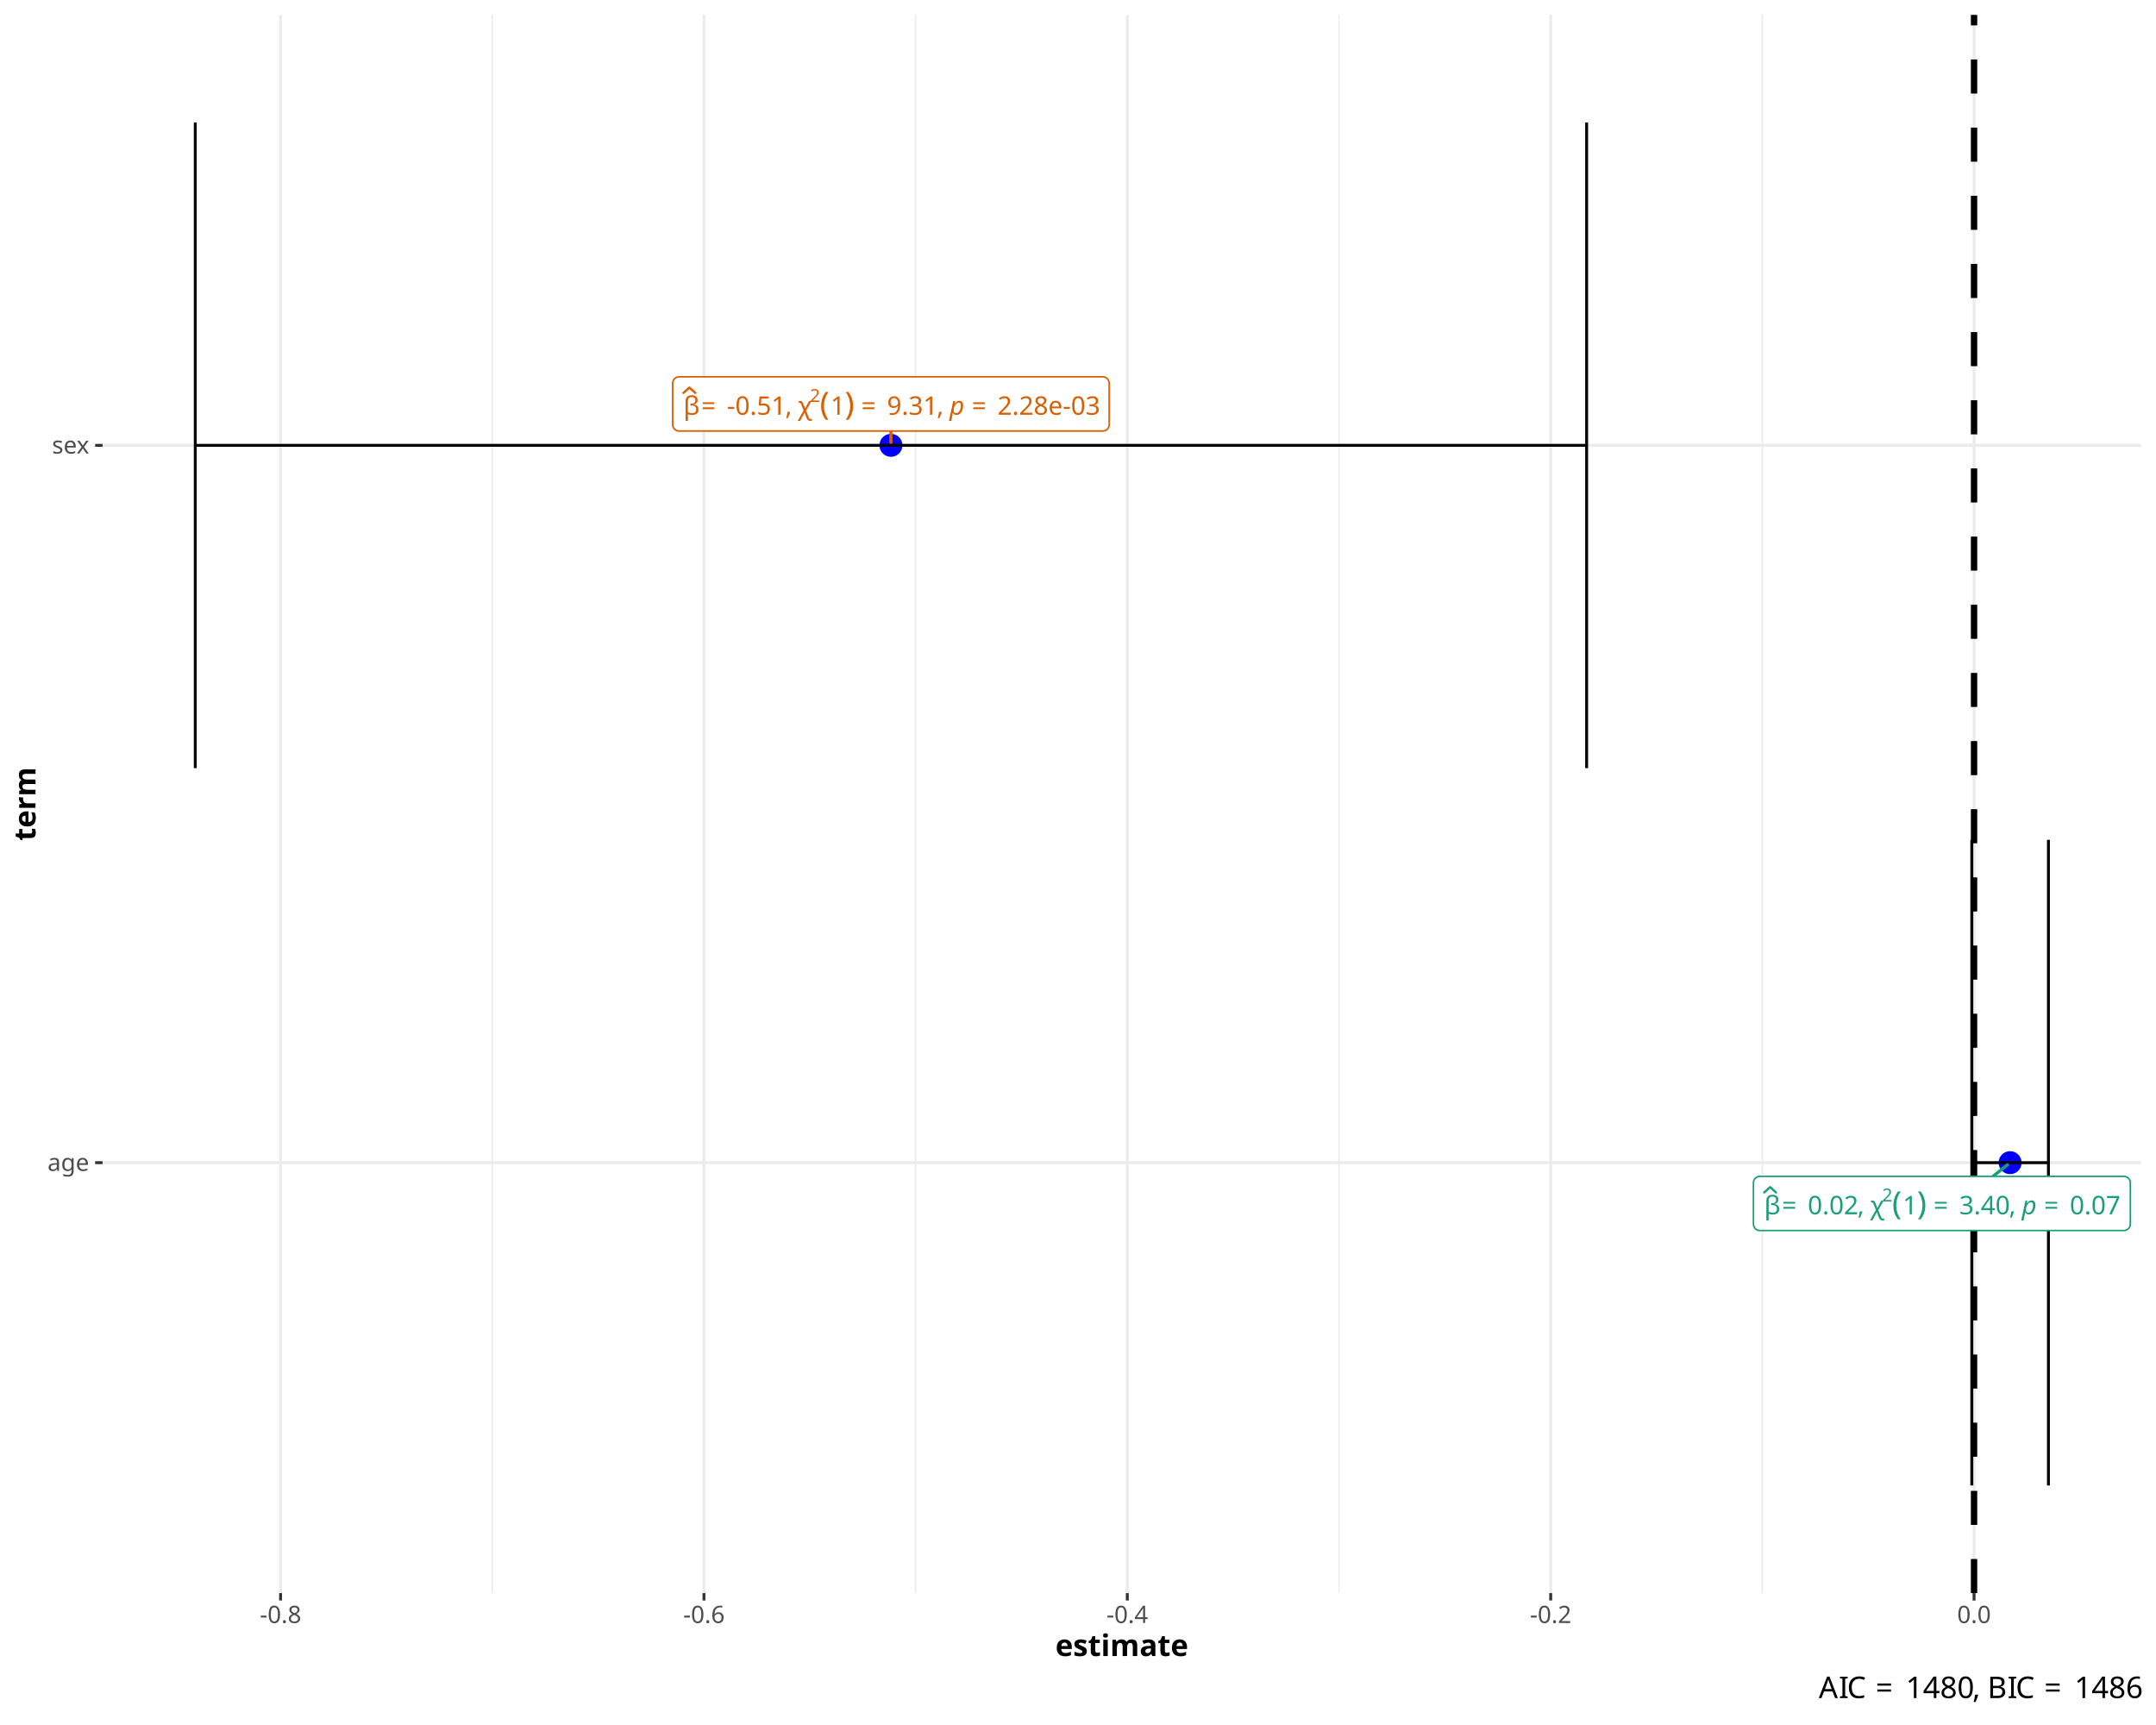
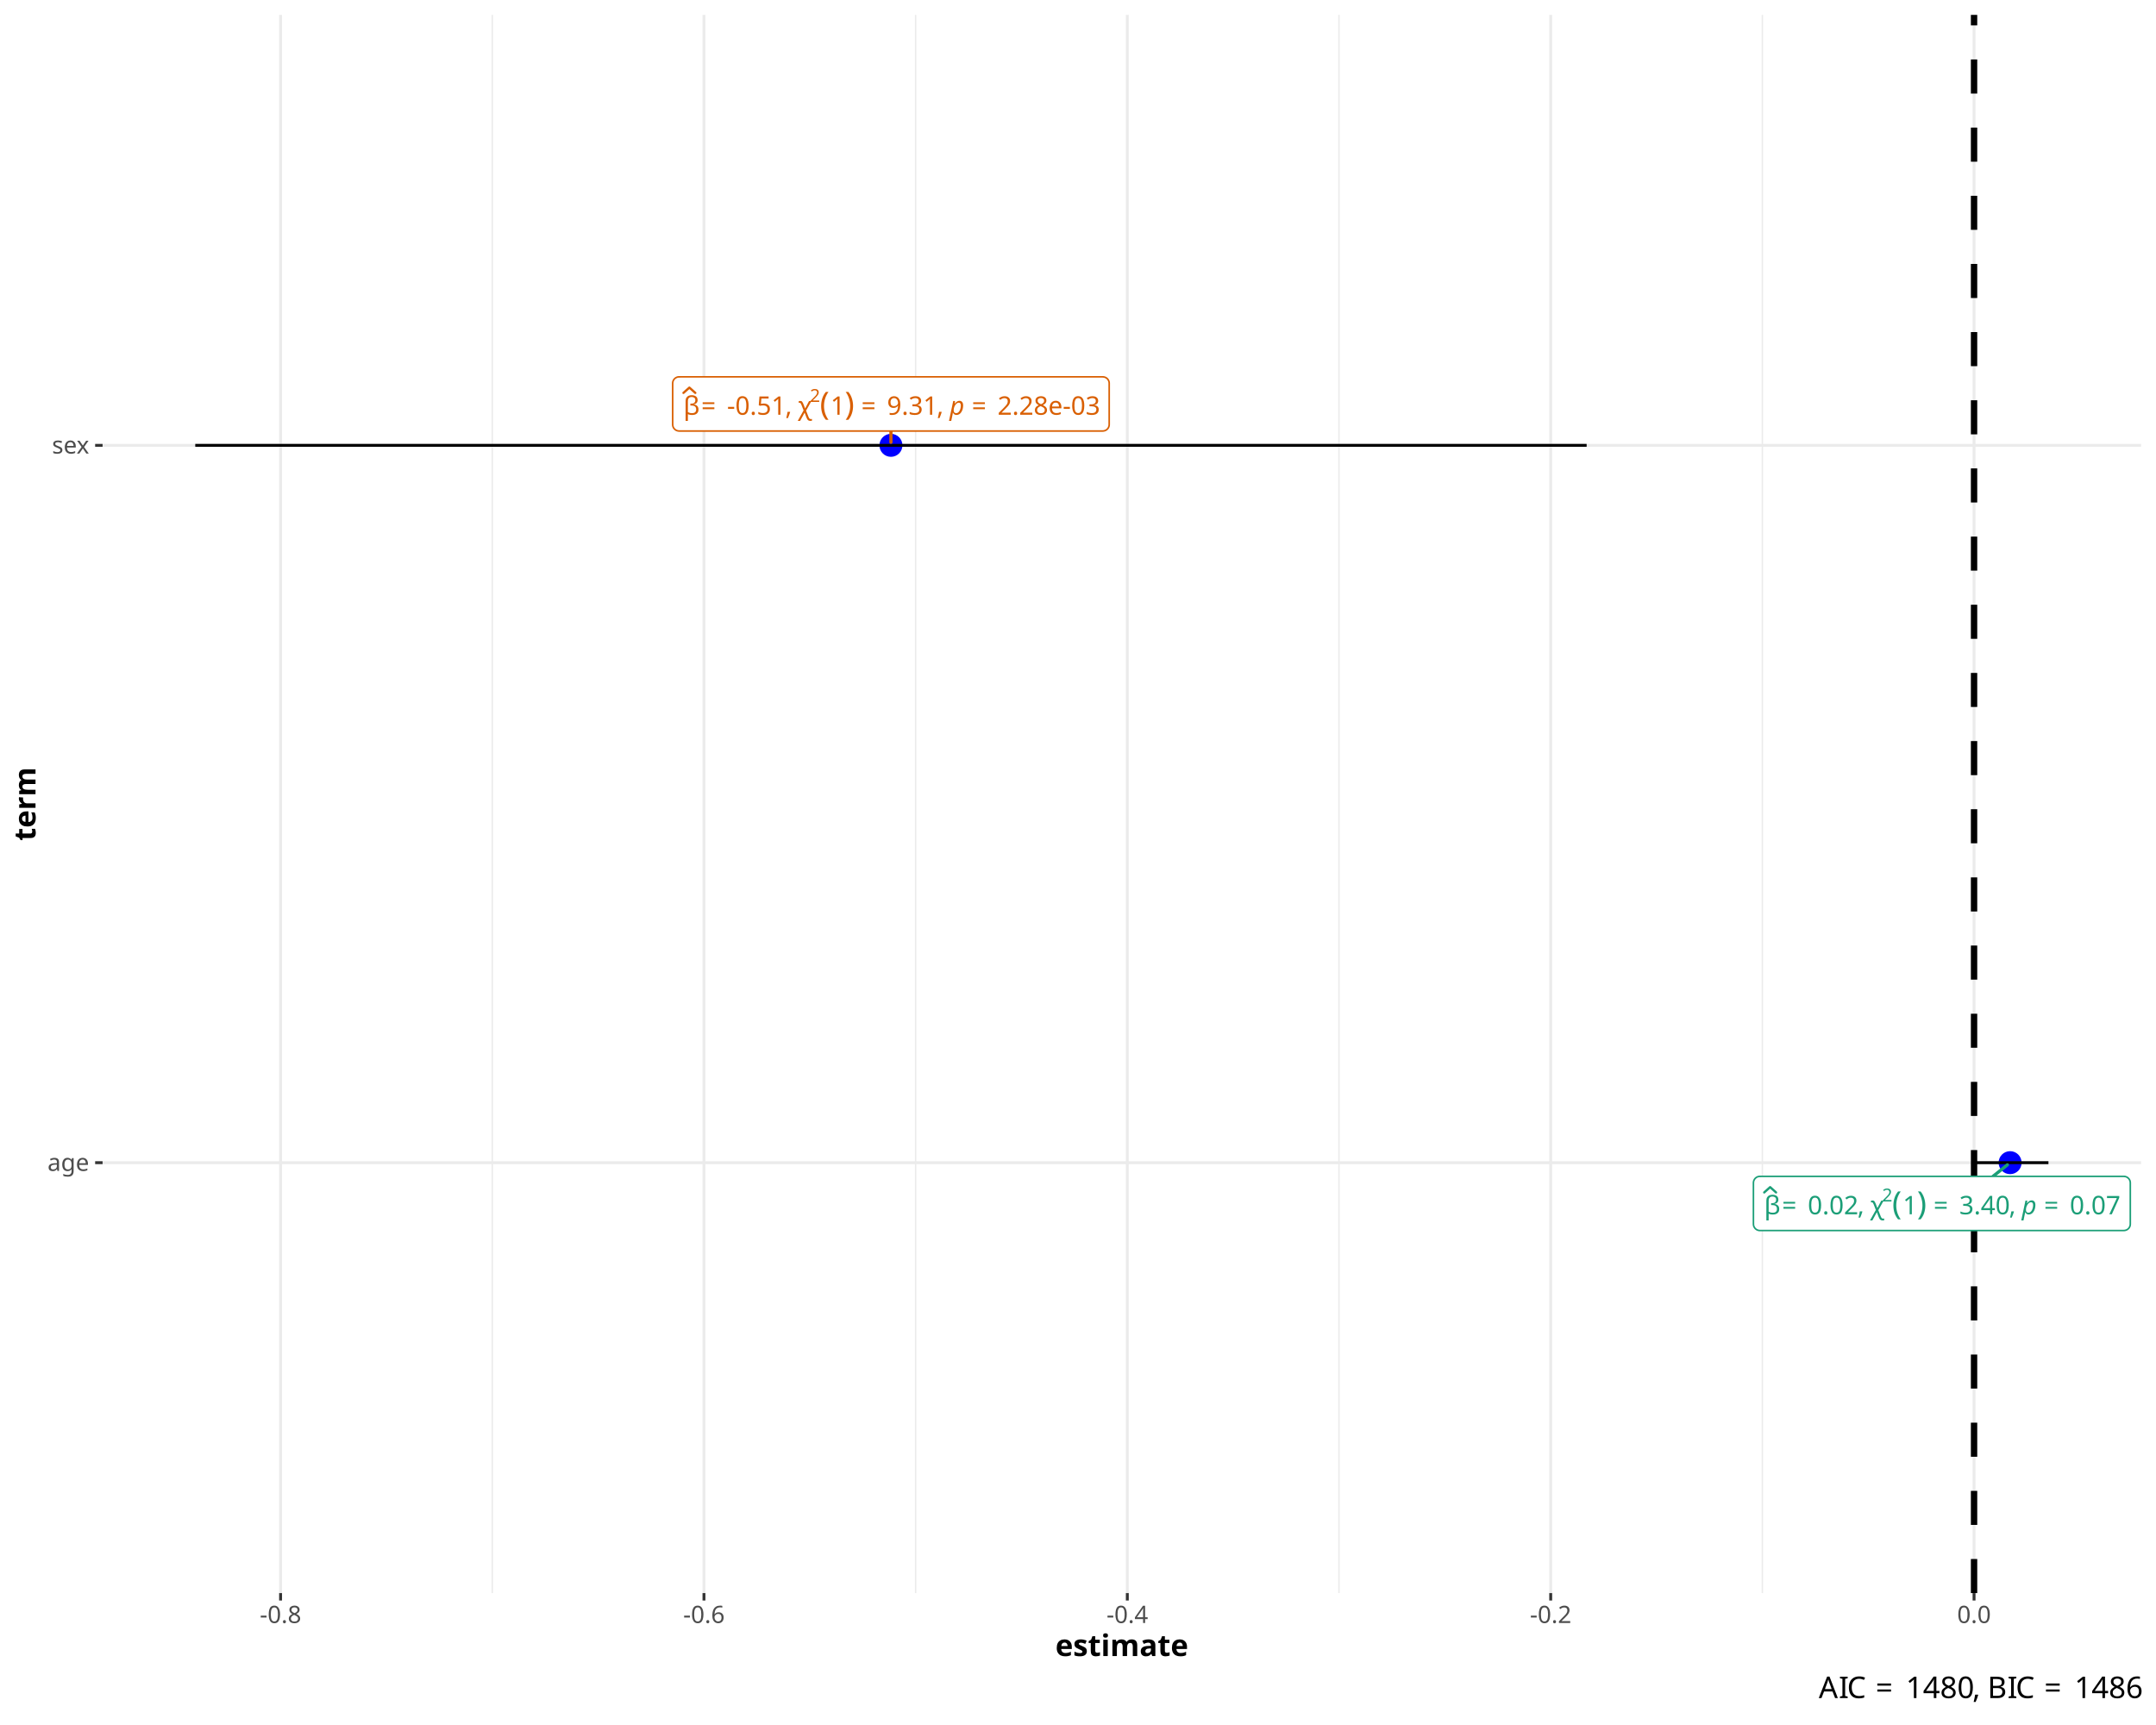
<svg xmlns="http://www.w3.org/2000/svg" class="svglite" data-engine-version="2.0" width="720.00pt" height="576.00pt" viewBox="0 0 720.00 576.00">
  <defs>
    <style type="text/css">
    .svglite line, .svglite polyline, .svglite polygon, .svglite path, .svglite rect, .svglite circle {
      fill: none;
      stroke: #000000;
      stroke-linecap: round;
      stroke-linejoin: round;
      stroke-miterlimit: 10.00;
    }
  </style>
  </defs>
  <rect width="100%" height="100%" style="stroke: none; fill: #FFFFFF;" />
  <defs>
    <clipPath id="cpMC4wMHw3MjAuMDB8MC4wMHw1NzYuMDA=">
      <rect x="0.00" y="0.00" width="720.00" height="576.00" />
    </clipPath>
  </defs>
  <g clip-path="url(#cpMC4wMHw3MjAuMDB8MC4wMHw1NzYuMDA=)">
    <rect x="0.00" y="0.00" width="720.00" height="576.00" style="stroke-width: 0.97; stroke: #FFFFFF; fill: #FFFFFF;" />
  </g>
  <defs>
    <clipPath id="cpMzQuMjZ8NzE1LjAyfDQuOTh8NTMxLjk1">
      <rect x="34.26" y="4.98" width="680.76" height="526.97" />
    </clipPath>
  </defs>
  <g clip-path="url(#cpMzQuMjZ8NzE1LjAyfDQuOTh8NTMxLjk1)">
    <rect x="34.26" y="4.98" width="680.76" height="526.97" style="stroke-width: 0.97; stroke: none; fill: #FFFFFF;" />
    <polyline points="164.40,531.95 164.40,4.98 " style="stroke-width: 0.48; stroke: #EBEBEB; stroke-linecap: butt;" />
    <polyline points="305.78,531.95 305.78,4.98 " style="stroke-width: 0.48; stroke: #EBEBEB; stroke-linecap: butt;" />
    <polyline points="447.16,531.95 447.16,4.98 " style="stroke-width: 0.48; stroke: #EBEBEB; stroke-linecap: butt;" />
    <polyline points="588.55,531.95 588.55,4.98 " style="stroke-width: 0.48; stroke: #EBEBEB; stroke-linecap: butt;" />
    <polyline points="34.26,388.23 715.02,388.23 " style="stroke-width: 0.97; stroke: #EBEBEB; stroke-linecap: butt;" />
    <polyline points="34.26,148.70 715.02,148.70 " style="stroke-width: 0.97; stroke: #EBEBEB; stroke-linecap: butt;" />
    <polyline points="93.70,531.95 93.70,4.98 " style="stroke-width: 0.97; stroke: #EBEBEB; stroke-linecap: butt;" />
    <polyline points="235.09,531.95 235.09,4.98 " style="stroke-width: 0.97; stroke: #EBEBEB; stroke-linecap: butt;" />
    <polyline points="376.47,531.95 376.47,4.98 " style="stroke-width: 0.97; stroke: #EBEBEB; stroke-linecap: butt;" />
    <polyline points="517.86,531.95 517.86,4.98 " style="stroke-width: 0.97; stroke: #EBEBEB; stroke-linecap: butt;" />
    <polyline points="659.24,531.95 659.24,4.98 " style="stroke-width: 0.97; stroke: #EBEBEB; stroke-linecap: butt;" />
    <circle cx="671.28" cy="388.23" r="3.52" style="stroke-width: 0.64; stroke: #0000FF; fill: #0000FF;" />
    <circle cx="297.53" cy="148.70" r="3.52" style="stroke-width: 0.64; stroke: #0000FF; fill: #0000FF;" />
-     <polyline points="684.08,496.02 684.08,280.44 " style="stroke-width: 0.97; stroke-linecap: butt;" />
+     <polyline points="684.08,388.23 684.08,388.23 " style="stroke-width: 0.97; stroke-linecap: butt;" />
    <polyline points="684.08,388.23 658.49,388.23 " style="stroke-width: 0.97; stroke-linecap: butt;" />
-     <polyline points="658.49,496.02 658.49,280.44 " style="stroke-width: 0.97; stroke-linecap: butt;" />
-     <polyline points="529.86,256.49 529.86,40.91 " style="stroke-width: 0.97; stroke-linecap: butt;" />
+     <polyline points="658.49,388.23 658.49,388.23 " style="stroke-width: 0.97; stroke-linecap: butt;" />
+     <polyline points="529.86,148.70 529.86,148.70 " style="stroke-width: 0.97; stroke-linecap: butt;" />
    <polyline points="529.86,148.70 65.21,148.70 " style="stroke-width: 0.97; stroke-linecap: butt;" />
-     <polyline points="65.21,256.49 65.21,40.91 " style="stroke-width: 0.97; stroke-linecap: butt;" />
+     <polyline points="65.21,148.70 65.21,148.70 " style="stroke-width: 0.97; stroke-linecap: butt;" />
    <line x1="659.24" y1="531.95" x2="659.24" y2="4.98" style="stroke-width: 2.13; stroke-dasharray: 11.38,11.38; stroke-linecap: butt;" />
    <line x1="665.56" y1="392.80" x2="670.37" y2="388.96" style="stroke-width: 1.07; stroke: #1B9E77;" />
    <line x1="297.53" y1="143.92" x2="297.53" y2="147.68" style="stroke-width: 1.07; stroke: #D95F02;" />
    <polygon points="587.72,410.89 709.26,410.89 709.17,410.89 709.52,410.87 709.86,410.80 710.18,410.68 710.49,410.51 710.75,410.29 710.99,410.03 711.17,409.73 711.31,409.41 711.39,409.08 711.42,408.73 711.42,408.73 711.42,394.96 711.42,394.96 711.39,394.62 711.31,394.28 711.17,393.96 710.99,393.67 710.75,393.41 710.49,393.19 710.18,393.01 709.86,392.89 709.52,392.82 709.26,392.80 587.72,392.80 587.98,392.82 587.63,392.80 587.29,392.85 586.96,392.94 586.64,393.09 586.35,393.29 586.10,393.53 585.90,393.81 585.73,394.12 585.62,394.45 585.57,394.79 585.56,394.96 585.56,408.73 585.57,408.56 585.57,408.90 585.62,409.25 585.73,409.58 585.90,409.88 586.10,410.16 586.35,410.40 586.64,410.60 586.96,410.75 587.29,410.85 587.63,410.89 " style="stroke-width: 0.53; stroke: #1B9E77; fill: #FFFFFF;" />
    <text x="589.16" y="405.47" style="font-size: 8.54px; fill: #1B9E77; font-family: sans;" textLength="3.96px" lengthAdjust="spacingAndGlyphs">β</text>
    <polyline points="589.16,398.17 591.14,396.40 593.12,398.17 " style="stroke-width: 0.75; stroke: #1B9E77;" />
    <text x="595.10" y="405.47" style="font-size: 8.54px; fill: #1B9E77; font-family: sans;" textLength="6.63px" lengthAdjust="spacingAndGlyphs">=</text>
    <text x="603.70" y="405.47" style="font-size: 8.54px; fill: #1B9E77; font-family: sans;" textLength="16.61px" lengthAdjust="spacingAndGlyphs">0.02</text>
    <text x="620.31" y="405.47" style="font-size: 8.54px; fill: #1B9E77; font-family: sans;" textLength="2.14px" lengthAdjust="spacingAndGlyphs">,</text>
    <text x="622.45" y="405.47" style="font-size: 8.54px; fill: #1B9E77; font-family: sans;" textLength="2.14px" lengthAdjust="spacingAndGlyphs"> </text>
    <text x="624.58" y="405.47" style="font-size: 8.54px; fill: #1B9E77; font-family: sans;" textLength="3.97px" lengthAdjust="spacingAndGlyphs">χ</text>
    <text x="628.55" y="401.18" style="font-size: 5.98px; fill: #1B9E77; font-family: sans;" textLength="3.32px" lengthAdjust="spacingAndGlyphs">2</text>
    <text x="631.88" y="405.47" style="font-size: 10.67px; fill: #1B9E77; font-family: sans;" textLength="3.55px" lengthAdjust="spacingAndGlyphs">(</text>
    <text x="635.43" y="405.47" style="font-size: 8.54px; fill: #1B9E77; font-family: sans;" textLength="4.75px" lengthAdjust="spacingAndGlyphs">1</text>
    <text x="640.18" y="405.47" style="font-size: 10.67px; fill: #1B9E77; font-family: sans;" textLength="3.55px" lengthAdjust="spacingAndGlyphs">)</text>
    <text x="645.70" y="405.47" style="font-size: 8.54px; fill: #1B9E77; font-family: sans;" textLength="6.63px" lengthAdjust="spacingAndGlyphs">=</text>
    <text x="654.30" y="405.47" style="font-size: 8.54px; fill: #1B9E77; font-family: sans;" textLength="16.61px" lengthAdjust="spacingAndGlyphs">3.40</text>
    <text x="670.92" y="405.47" style="font-size: 8.54px; fill: #1B9E77; font-family: sans;" textLength="2.14px" lengthAdjust="spacingAndGlyphs">,</text>
    <text x="673.05" y="405.47" style="font-size: 8.54px; fill: #1B9E77; font-family: sans;" textLength="2.14px" lengthAdjust="spacingAndGlyphs"> </text>
    <text x="675.19" y="405.47" style="font-size: 8.54px; font-style: italic; fill: #1B9E77; font-family: sans;" textLength="4.75px" lengthAdjust="spacingAndGlyphs">p</text>
    <text x="682.60" y="405.47" style="font-size: 8.54px; fill: #1B9E77; font-family: sans;" textLength="6.63px" lengthAdjust="spacingAndGlyphs">=</text>
    <text x="691.20" y="405.47" style="font-size: 8.54px; fill: #1B9E77; font-family: sans;" textLength="16.61px" lengthAdjust="spacingAndGlyphs">0.07</text>
    <polygon points="226.80,143.92 368.26,143.92 368.18,143.92 368.52,143.90 368.87,143.83 369.19,143.71 369.49,143.54 369.76,143.32 369.99,143.06 370.18,142.76 370.31,142.44 370.40,142.10 370.42,141.76 370.42,141.76 370.42,127.99 370.42,127.99 370.40,127.64 370.31,127.31 370.18,126.99 369.99,126.69 369.76,126.43 369.49,126.21 369.19,126.04 368.87,125.92 368.52,125.85 368.26,125.83 226.80,125.83 227.06,125.85 226.71,125.83 226.37,125.87 226.03,125.97 225.72,126.12 225.43,126.32 225.18,126.56 224.97,126.84 224.81,127.14 224.70,127.47 224.65,127.82 224.64,127.99 224.64,141.76 224.65,141.58 224.65,141.93 224.70,142.27 224.81,142.60 224.97,142.91 225.18,143.19 225.43,143.43 225.72,143.63 226.03,143.78 226.37,143.87 226.71,143.92 " style="stroke-width: 0.53; stroke: #D95F02; fill: #FFFFFF;" />
    <text x="228.24" y="138.49" style="font-size: 8.54px; fill: #D95F02; font-family: sans;" textLength="3.96px" lengthAdjust="spacingAndGlyphs">β</text>
    <polyline points="228.24,131.19 230.22,129.43 232.20,131.19 " style="stroke-width: 0.75; stroke: #D95F02;" />
    <text x="234.17" y="138.49" style="font-size: 8.54px; fill: #D95F02; font-family: sans;" textLength="6.63px" lengthAdjust="spacingAndGlyphs">=</text>
    <text x="242.78" y="138.49" style="font-size: 8.54px; fill: #D95F02; font-family: sans;" textLength="19.46px" lengthAdjust="spacingAndGlyphs">-0.51</text>
    <text x="262.23" y="138.49" style="font-size: 8.54px; fill: #D95F02; font-family: sans;" textLength="2.14px" lengthAdjust="spacingAndGlyphs">,</text>
    <text x="264.37" y="138.49" style="font-size: 8.54px; fill: #D95F02; font-family: sans;" textLength="2.14px" lengthAdjust="spacingAndGlyphs"> </text>
    <text x="266.50" y="138.49" style="font-size: 8.54px; fill: #D95F02; font-family: sans;" textLength="3.97px" lengthAdjust="spacingAndGlyphs">χ</text>
    <text x="270.47" y="134.21" style="font-size: 5.98px; fill: #D95F02; font-family: sans;" textLength="3.32px" lengthAdjust="spacingAndGlyphs">2</text>
    <text x="273.80" y="138.49" style="font-size: 10.67px; fill: #D95F02; font-family: sans;" textLength="3.55px" lengthAdjust="spacingAndGlyphs">(</text>
    <text x="277.35" y="138.49" style="font-size: 8.54px; fill: #D95F02; font-family: sans;" textLength="4.75px" lengthAdjust="spacingAndGlyphs">1</text>
    <text x="282.10" y="138.49" style="font-size: 10.67px; fill: #D95F02; font-family: sans;" textLength="3.55px" lengthAdjust="spacingAndGlyphs">)</text>
    <text x="287.62" y="138.49" style="font-size: 8.54px; fill: #D95F02; font-family: sans;" textLength="6.63px" lengthAdjust="spacingAndGlyphs">=</text>
    <text x="296.22" y="138.49" style="font-size: 8.54px; fill: #D95F02; font-family: sans;" textLength="16.61px" lengthAdjust="spacingAndGlyphs">9.31</text>
    <text x="312.84" y="138.49" style="font-size: 8.54px; fill: #D95F02; font-family: sans;" textLength="2.14px" lengthAdjust="spacingAndGlyphs">,</text>
    <text x="314.97" y="138.49" style="font-size: 8.54px; fill: #D95F02; font-family: sans;" textLength="2.14px" lengthAdjust="spacingAndGlyphs"> </text>
    <text x="317.11" y="138.49" style="font-size: 8.54px; font-style: italic; fill: #D95F02; font-family: sans;" textLength="4.75px" lengthAdjust="spacingAndGlyphs">p</text>
    <text x="324.52" y="138.49" style="font-size: 8.54px; fill: #D95F02; font-family: sans;" textLength="6.63px" lengthAdjust="spacingAndGlyphs">=</text>
    <text x="333.12" y="138.49" style="font-size: 8.54px; fill: #D95F02; font-family: sans;" textLength="33.70px" lengthAdjust="spacingAndGlyphs">2.28e-03</text>
  </g>
  <g clip-path="url(#cpMC4wMHw3MjAuMDB8MC4wMHw1NzYuMDA=)">
    <text x="29.78" y="390.98" text-anchor="end" style="font-size: 8.00px; fill: #4D4D4D; font-family: sans;" textLength="13.35px" lengthAdjust="spacingAndGlyphs">age</text>
    <text x="29.78" y="151.45" text-anchor="end" style="font-size: 8.00px; fill: #4D4D4D; font-family: sans;" textLength="12.46px" lengthAdjust="spacingAndGlyphs">sex</text>
    <polyline points="31.77,388.23 34.26,388.23 " style="stroke-width: 0.97; stroke: #333333; stroke-linecap: butt;" />
    <polyline points="31.77,148.70 34.26,148.70 " style="stroke-width: 0.97; stroke: #333333; stroke-linecap: butt;" />
    <polyline points="93.70,534.44 93.70,531.95 " style="stroke-width: 0.97; stroke: #333333; stroke-linecap: butt;" />
    <polyline points="235.09,534.44 235.09,531.95 " style="stroke-width: 0.97; stroke: #333333; stroke-linecap: butt;" />
    <polyline points="376.47,534.44 376.47,531.95 " style="stroke-width: 0.97; stroke: #333333; stroke-linecap: butt;" />
    <polyline points="517.86,534.44 517.86,531.95 " style="stroke-width: 0.97; stroke: #333333; stroke-linecap: butt;" />
    <polyline points="659.24,534.44 659.24,531.95 " style="stroke-width: 0.97; stroke: #333333; stroke-linecap: butt;" />
    <text x="93.70" y="541.94" text-anchor="middle" style="font-size: 8.00px; fill: #4D4D4D; font-family: sans;" textLength="13.79px" lengthAdjust="spacingAndGlyphs">-0.8</text>
    <text x="235.09" y="541.94" text-anchor="middle" style="font-size: 8.00px; fill: #4D4D4D; font-family: sans;" textLength="13.79px" lengthAdjust="spacingAndGlyphs">-0.6</text>
    <text x="376.47" y="541.94" text-anchor="middle" style="font-size: 8.00px; fill: #4D4D4D; font-family: sans;" textLength="13.79px" lengthAdjust="spacingAndGlyphs">-0.4</text>
    <text x="517.86" y="541.94" text-anchor="middle" style="font-size: 8.00px; fill: #4D4D4D; font-family: sans;" textLength="13.79px" lengthAdjust="spacingAndGlyphs">-0.2</text>
    <text x="659.24" y="541.94" text-anchor="middle" style="font-size: 8.00px; fill: #4D4D4D; font-family: sans;" textLength="11.12px" lengthAdjust="spacingAndGlyphs">0.0</text>
    <text x="374.64" y="552.97" text-anchor="middle" style="font-size: 10.00px; font-weight: bold; font-family: sans;" textLength="37.80px" lengthAdjust="spacingAndGlyphs">estimate</text>
    <text transform="translate(11.86,268.46) rotate(-90)" text-anchor="middle" style="font-size: 10.00px; font-weight: bold; font-family: sans;" textLength="20.00px" lengthAdjust="spacingAndGlyphs">term</text>
    <text x="607.38" y="567.01" style="font-size: 10.00px; font-family: sans;" textLength="6.67px" lengthAdjust="spacingAndGlyphs">A</text>
    <text x="614.05" y="567.01" style="font-size: 10.00px; font-family: sans;" textLength="2.78px" lengthAdjust="spacingAndGlyphs">I</text>
    <text x="616.83" y="567.01" style="font-size: 10.00px; font-family: sans;" textLength="7.22px" lengthAdjust="spacingAndGlyphs">C</text>
    <text x="626.37" y="567.01" style="font-size: 10.00px; font-family: sans;" textLength="7.76px" lengthAdjust="spacingAndGlyphs">=</text>
    <text x="636.45" y="567.01" style="font-size: 10.00px; font-family: sans;" textLength="22.25px" lengthAdjust="spacingAndGlyphs">1480</text>
    <text x="658.70" y="567.01" style="font-size: 10.00px; font-family: sans;" textLength="2.50px" lengthAdjust="spacingAndGlyphs">,</text>
    <text x="661.20" y="567.01" style="font-size: 10.00px; font-family: sans;" textLength="2.50px" lengthAdjust="spacingAndGlyphs"> </text>
    <text x="663.70" y="567.01" style="font-size: 10.00px; font-family: sans;" textLength="6.67px" lengthAdjust="spacingAndGlyphs">B</text>
    <text x="670.37" y="567.01" style="font-size: 10.00px; font-family: sans;" textLength="2.78px" lengthAdjust="spacingAndGlyphs">I</text>
    <text x="673.15" y="567.01" style="font-size: 10.00px; font-family: sans;" textLength="7.22px" lengthAdjust="spacingAndGlyphs">C</text>
    <text x="682.69" y="567.01" style="font-size: 10.00px; font-family: sans;" textLength="7.76px" lengthAdjust="spacingAndGlyphs">=</text>
    <text x="692.77" y="567.01" style="font-size: 10.00px; font-family: sans;" textLength="22.25px" lengthAdjust="spacingAndGlyphs">1486</text>
  </g>
</svg>
